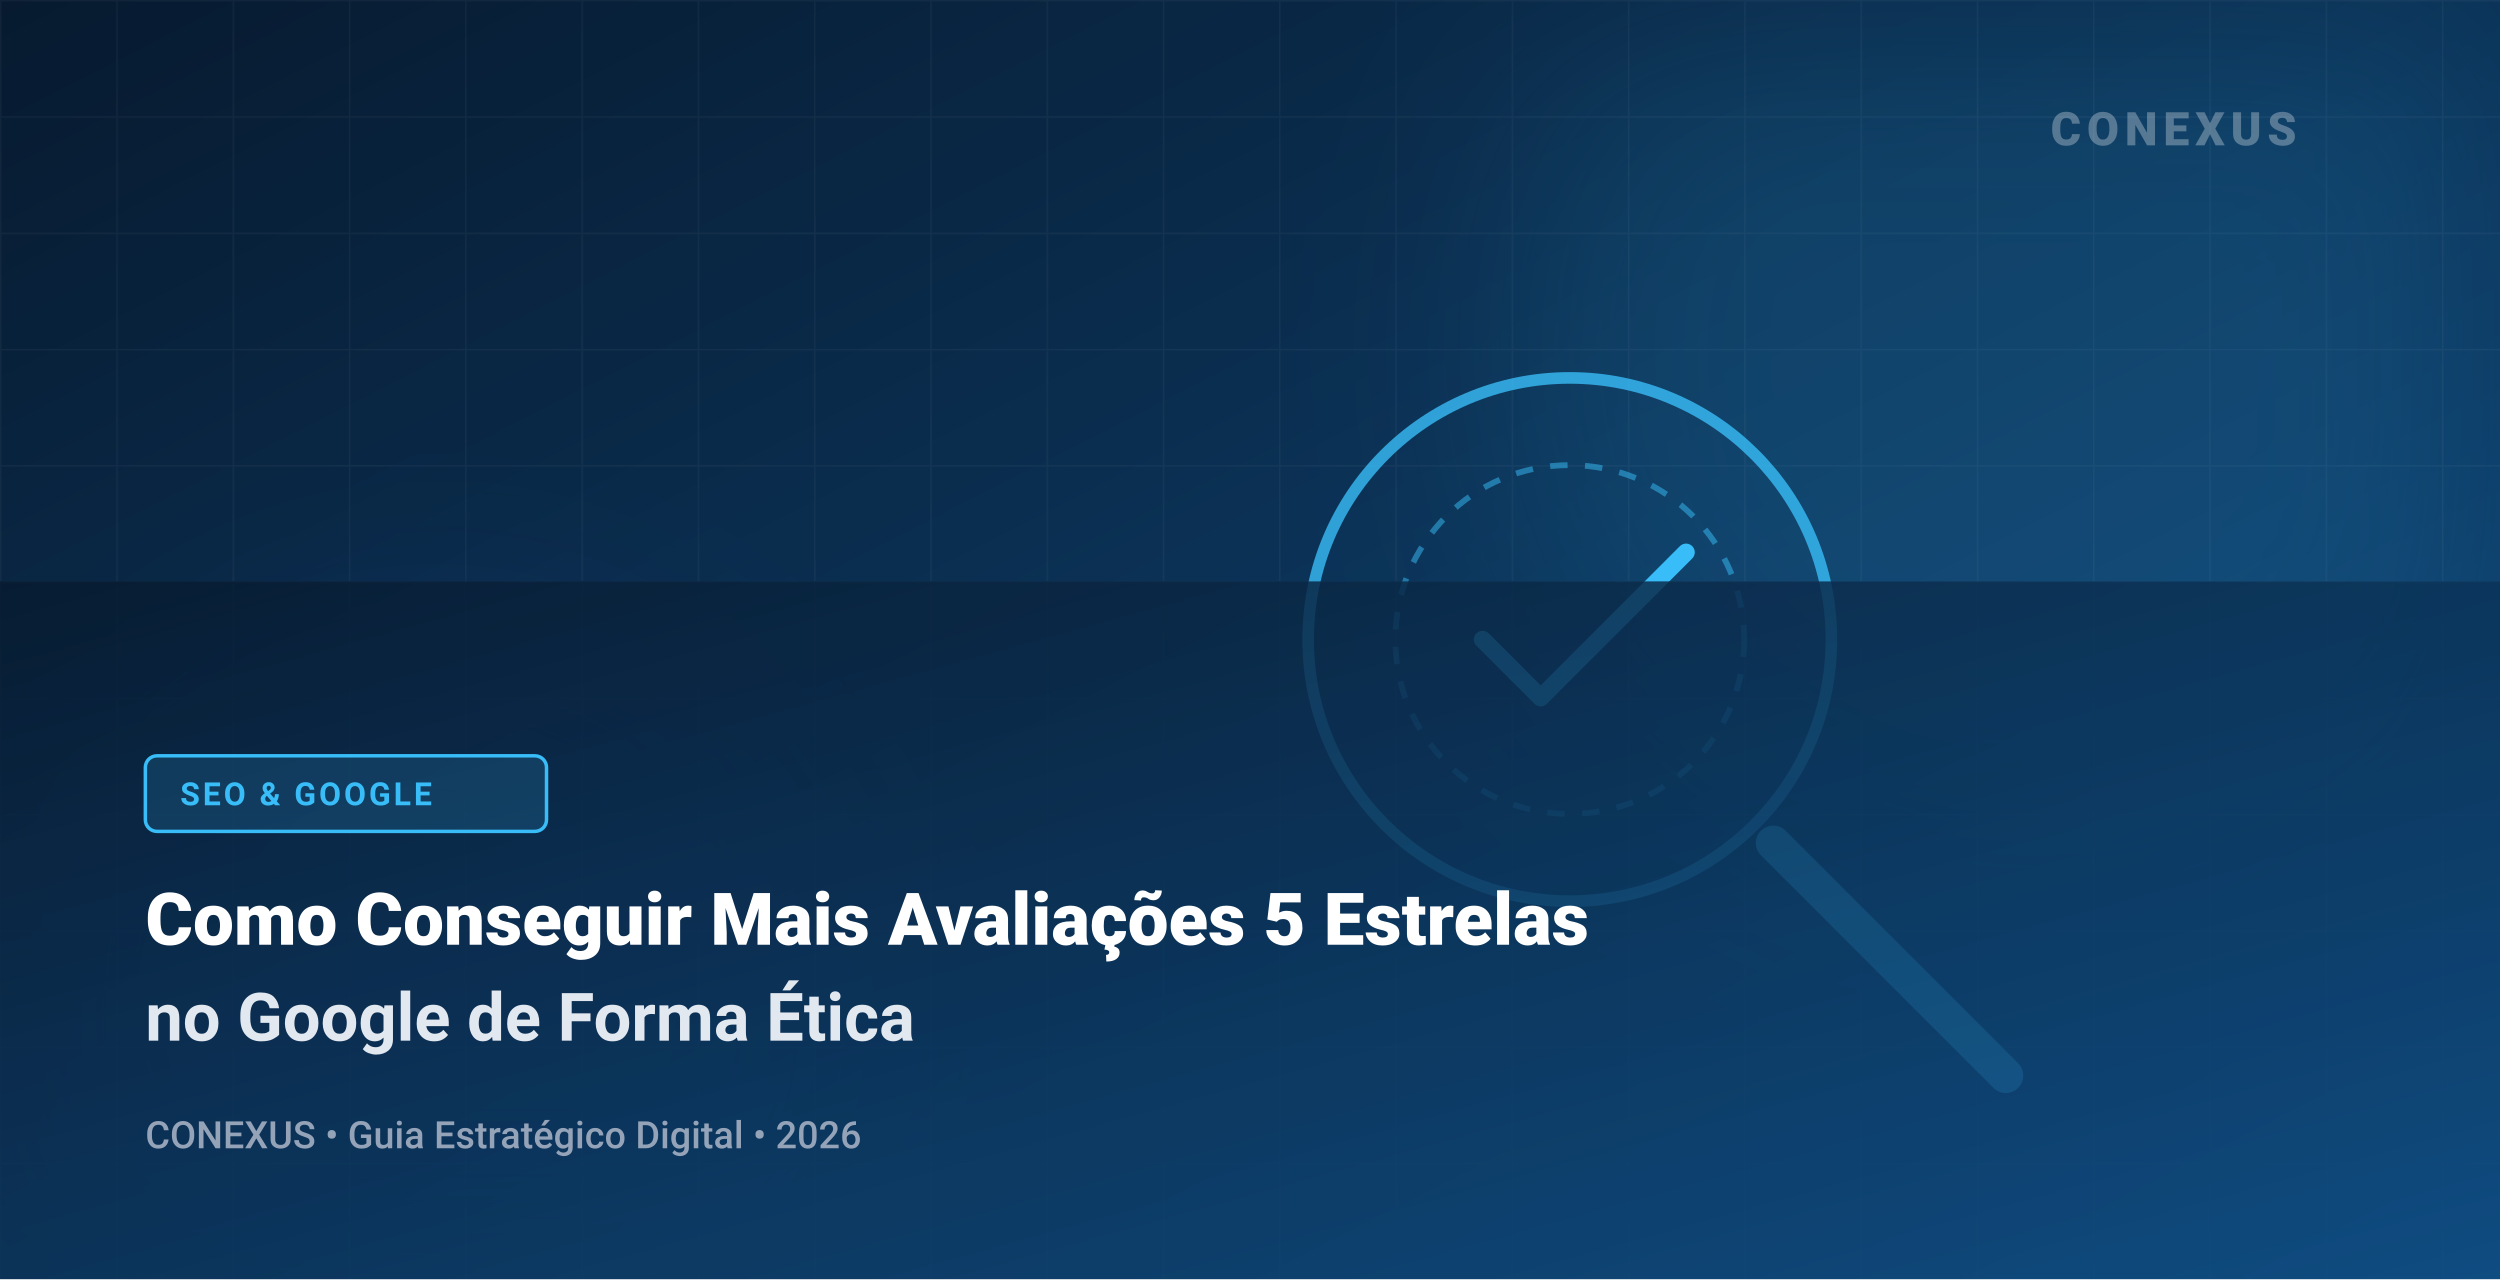
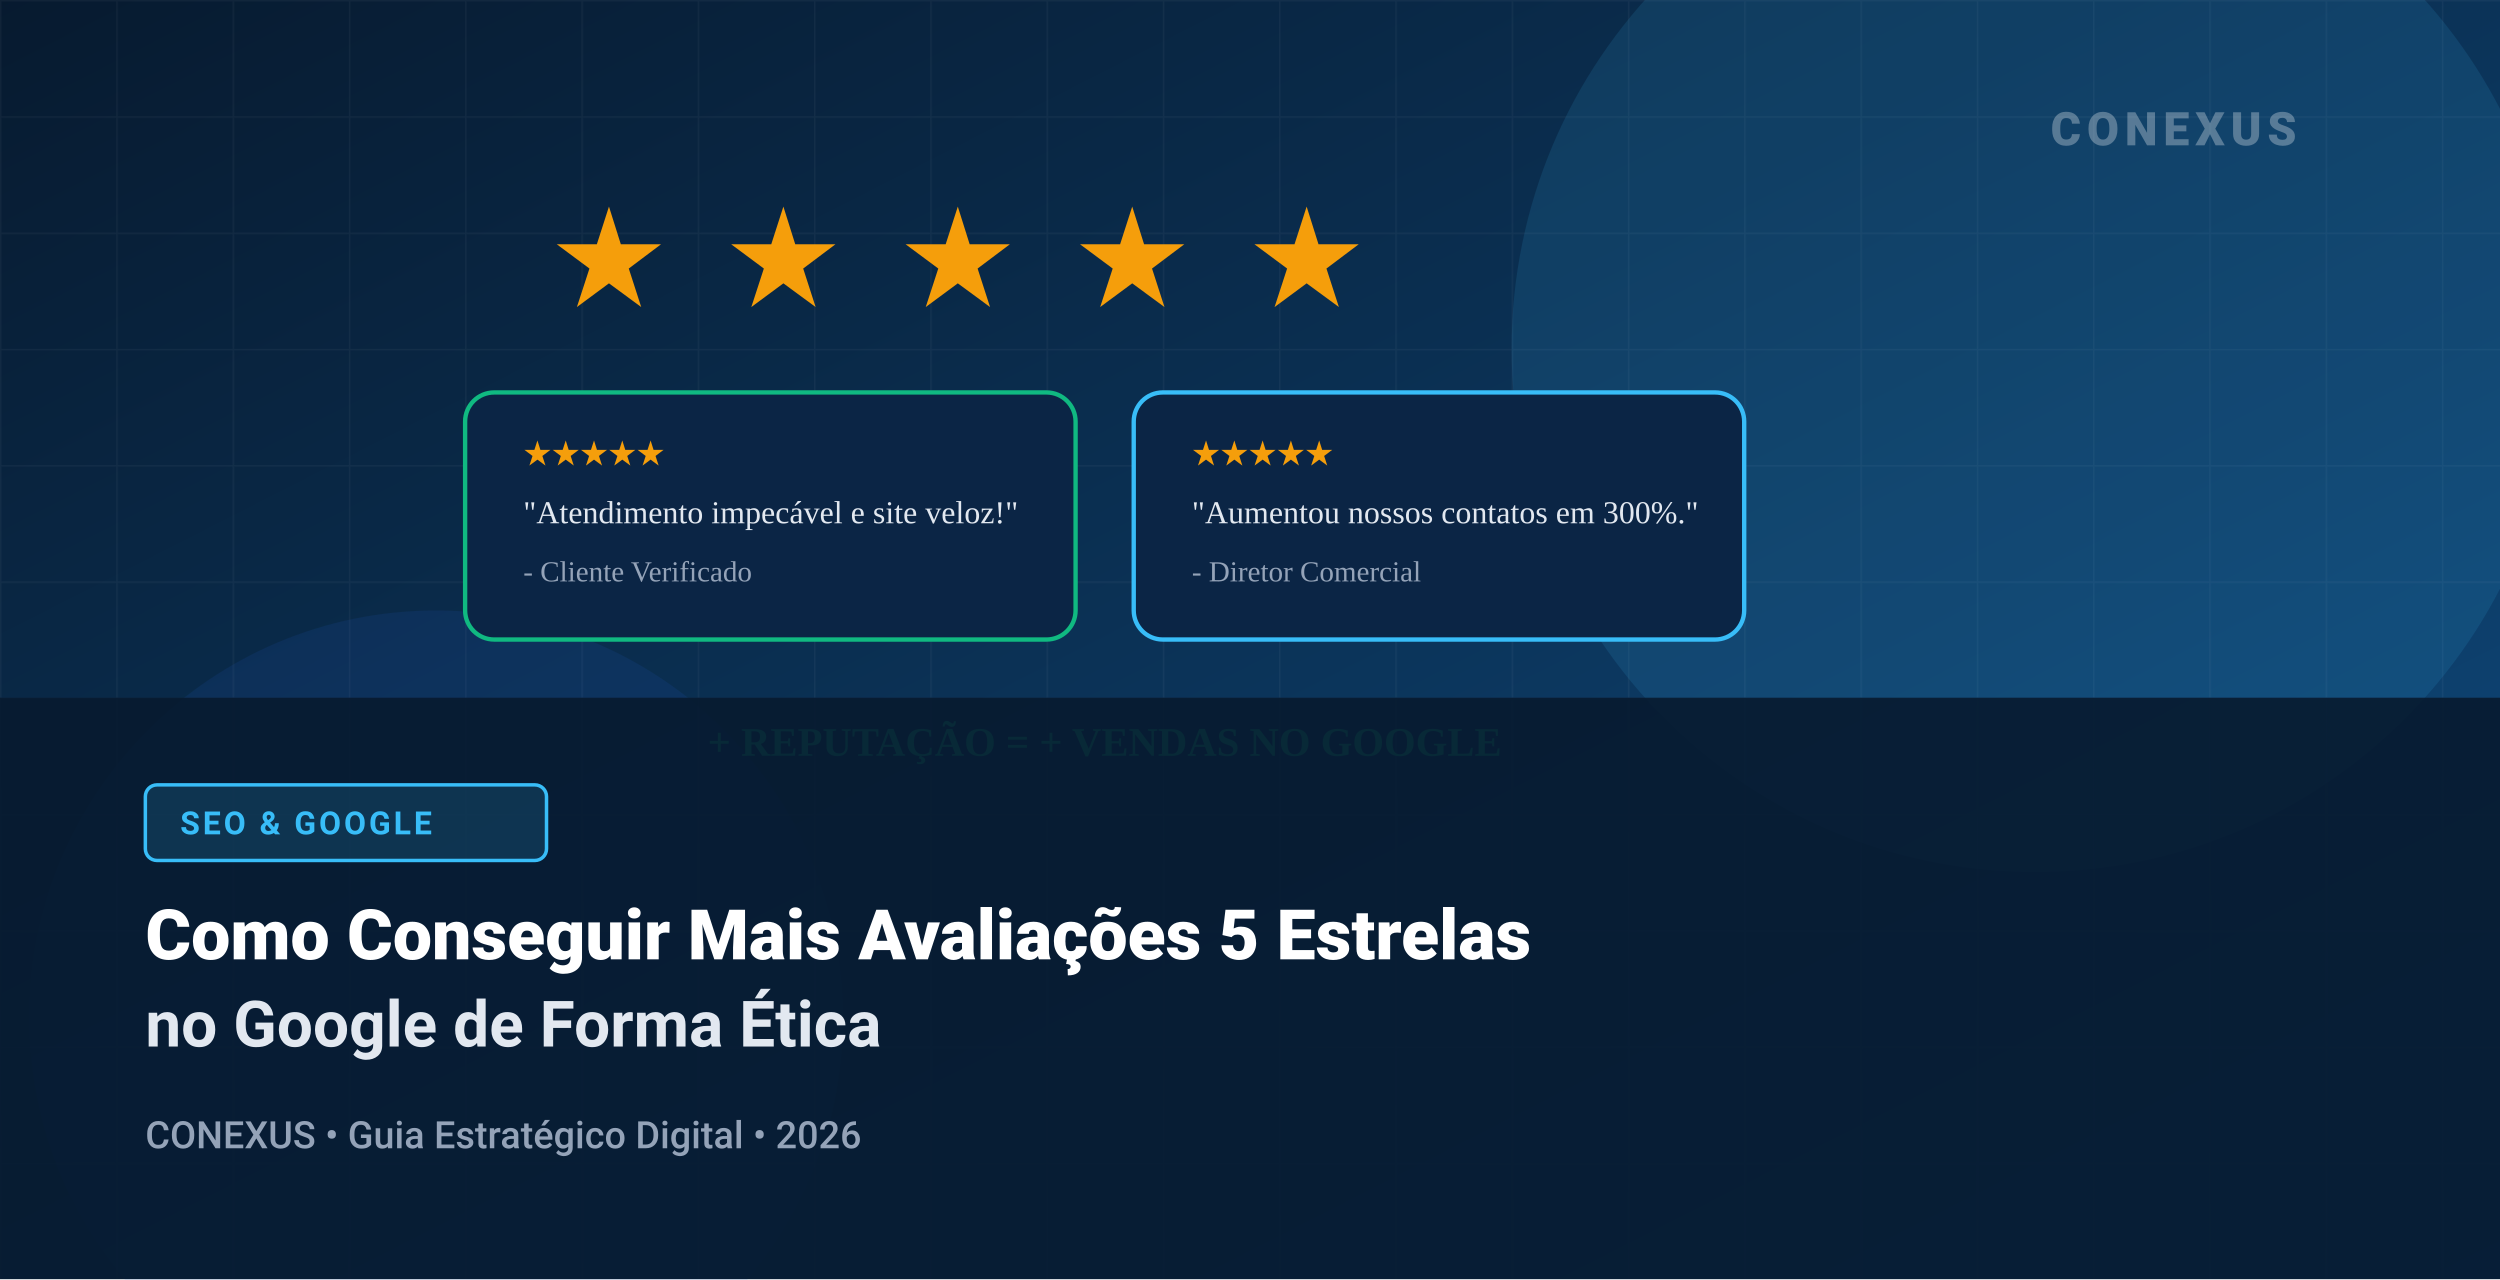
<svg xmlns="http://www.w3.org/2000/svg" viewBox="0 0 860 440" width="860" height="440">
  <defs>
-     <linearGradient id="bgGrad" x1="0%" y1="0%" x2="100%" y2="100%">
+     <linearGradient id="bgGrad_como_conseguir_mais_avaliacoes_no_google" x1="0%" y1="0%" x2="100%" y2="100%">
      <stop offset="0%" stop-color="#071A2F" />
      <stop offset="100%" stop-color="#0F4C81" />
    </linearGradient>
-     <linearGradient id="glowGrad" x1="0%" y1="0%" x2="100%" y2="0%">
-       <stop offset="0%" stop-color="#38BDF8" stop-opacity="0.8" />
-       <stop offset="100%" stop-color="#2563EB" stop-opacity="0" />
-     </linearGradient>
-     <pattern id="gridPattern" width="40" height="40" patternUnits="userSpaceOnUse">
+     <pattern id="gridPattern_como_conseguir_mais_avaliacoes_no_google" width="40" height="40" patternUnits="userSpaceOnUse">
      <path d="M 40 0 L 0 0 0 40" fill="none" stroke="rgba(255, 255, 255, 0.04)" stroke-width="1" />
    </pattern>
  </defs>
-   <rect width="860" height="440" fill="url(#bgGrad)" />
-   <rect width="860" height="440" fill="url(#gridPattern)" />
-   <circle cx="700" cy="120" r="180" fill="#38BDF8" opacity="0.12" filter="blur(40px)" />
-   <circle cx="150" cy="350" r="140" fill="#2563EB" opacity="0.1" filter="blur(30px)" />
-   <g transform="translate(140, 20)">
-     <circle cx="400" cy="200" r="90" fill="none" stroke="#38BDF8" stroke-width="4" opacity="0.8" />
-     <circle cx="400" cy="200" r="60" fill="none" stroke="#38BDF8" stroke-width="2" stroke-dasharray="6,6" opacity="0.5" />
-     <path d="M470 270 L550 350" stroke="#38BDF8" stroke-width="12" stroke-linecap="round" />
-     <path d="M370 200 L390 220 L440 170" fill="none" stroke="#38BDF8" stroke-width="6" stroke-linecap="round" stroke-linejoin="round" />
+   <rect width="860" height="440" fill="url(#bgGrad_como_conseguir_mais_avaliacoes_no_google)" />
+   <rect width="860" height="440" fill="url(#gridPattern_como_conseguir_mais_avaliacoes_no_google)" />
+   <circle cx="700" cy="120" r="180" fill="#38BDF8" opacity="0.12" />
+   <circle cx="150" cy="350" r="140" fill="#2563EB" opacity="0.1" />
+   <g transform="translate(100, 25)">
+     <g transform="translate(40, 20)">
+       <text x="50" y="60" fill="#F59E0B" font-size="48">★</text>
+       <text x="110" y="60" fill="#F59E0B" font-size="48">★</text>
+       <text x="170" y="60" fill="#F59E0B" font-size="48">★</text>
+       <text x="230" y="60" fill="#F59E0B" font-size="48">★</text>
+       <text x="290" y="60" fill="#F59E0B" font-size="48">★</text>
+     </g>
+     <rect x="60" y="110" width="210" height="85" rx="10" fill="#0B2545" stroke="#10B981" stroke-width="1.5" />
+     <text x="80" y="135" fill="#F59E0B" font-size="12">★★★★★</text>
+     <text x="80" y="155" fill="#E2E8F0" font-size="11">"Atendimento impecável e site veloz!"</text>
+     <text x="80" y="175" fill="#94A3B8" font-size="10">- Cliente Verificado</text>
+     <rect x="290" y="110" width="210" height="85" rx="10" fill="#0B2545" stroke="#38BDF8" stroke-width="1.5" />
+     <text x="310" y="135" fill="#F59E0B" font-size="12">★★★★★</text>
+     <text x="310" y="155" fill="#E2E8F0" font-size="11">"Aumentou nossos contatos em 300%."</text>
+     <text x="310" y="175" fill="#94A3B8" font-size="10">- Diretor Comercial</text>
+     <text x="280" y="235" fill="#10B981" font-size="14" font-weight="800" text-anchor="middle">+ REPUTAÇÃO = + VENDAS NO GOOGLE</text>
  </g>
-   <rect x="0" y="200" width="860" height="240" fill="url(#bgGrad)" opacity="0.85" />
-   <g transform="translate(50, 260)">
+   <rect x="0" y="240" width="860" height="200" fill="#071A2F" opacity="0.9" />
+   <g transform="translate(50, 270)">
    <rect x="0" y="0" width="138" height="26" rx="4" fill="#38BDF8" fill-opacity="0.15" stroke="#38BDF8" stroke-width="1.2" />
    <text x="12" y="17" fill="#38BDF8" font-family="system-ui, -apple-system, BlinkMacSystemFont, 'Segoe UI', Roboto, sans-serif" font-size="11" font-weight="700" letter-spacing="1">SEO &amp; GOOGLE</text>
-     <text x="0" y="65" fill="#FFFFFF" font-family="system-ui, -apple-system, BlinkMacSystemFont, 'Segoe UI', Roboto, sans-serif" font-size="25" font-weight="800">Como Conseguir Mais Avaliações 5 Estrelas</text>
-     <text x="0" y="98" fill="#E2E8F0" font-family="system-ui, -apple-system, BlinkMacSystemFont, 'Segoe UI', Roboto, sans-serif" font-size="23" font-weight="700">no Google de Forma Ética</text>
-     <text x="0" y="135" fill="#94A3B8" font-family="system-ui, -apple-system, BlinkMacSystemFont, 'Segoe UI', Roboto, sans-serif" font-size="13" font-weight="500">CONEXUS • Guia Estratégico Digital • 2026</text>
+     <text x="0" y="60" fill="#FFFFFF" font-family="system-ui, -apple-system, BlinkMacSystemFont, 'Segoe UI', Roboto, sans-serif" font-size="24" font-weight="800">Como Conseguir Mais Avaliações 5 Estrelas</text>
+     <text x="0" y="90" fill="#E2E8F0" font-family="system-ui, -apple-system, BlinkMacSystemFont, 'Segoe UI', Roboto, sans-serif" font-size="22" font-weight="700">no Google de Forma Ética</text>
+     <text x="0" y="125" fill="#94A3B8" font-family="system-ui, -apple-system, BlinkMacSystemFont, 'Segoe UI', Roboto, sans-serif" font-size="13" font-weight="500">CONEXUS • Guia Estratégico Digital • 2026</text>
  </g>
  <text x="790" y="50" fill="#FFFFFF" opacity="0.3" font-family="system-ui, -apple-system, BlinkMacSystemFont, 'Segoe UI', Roboto, sans-serif" font-size="16" font-weight="800" text-anchor="end" letter-spacing="2">CONEXUS</text>
</svg>
